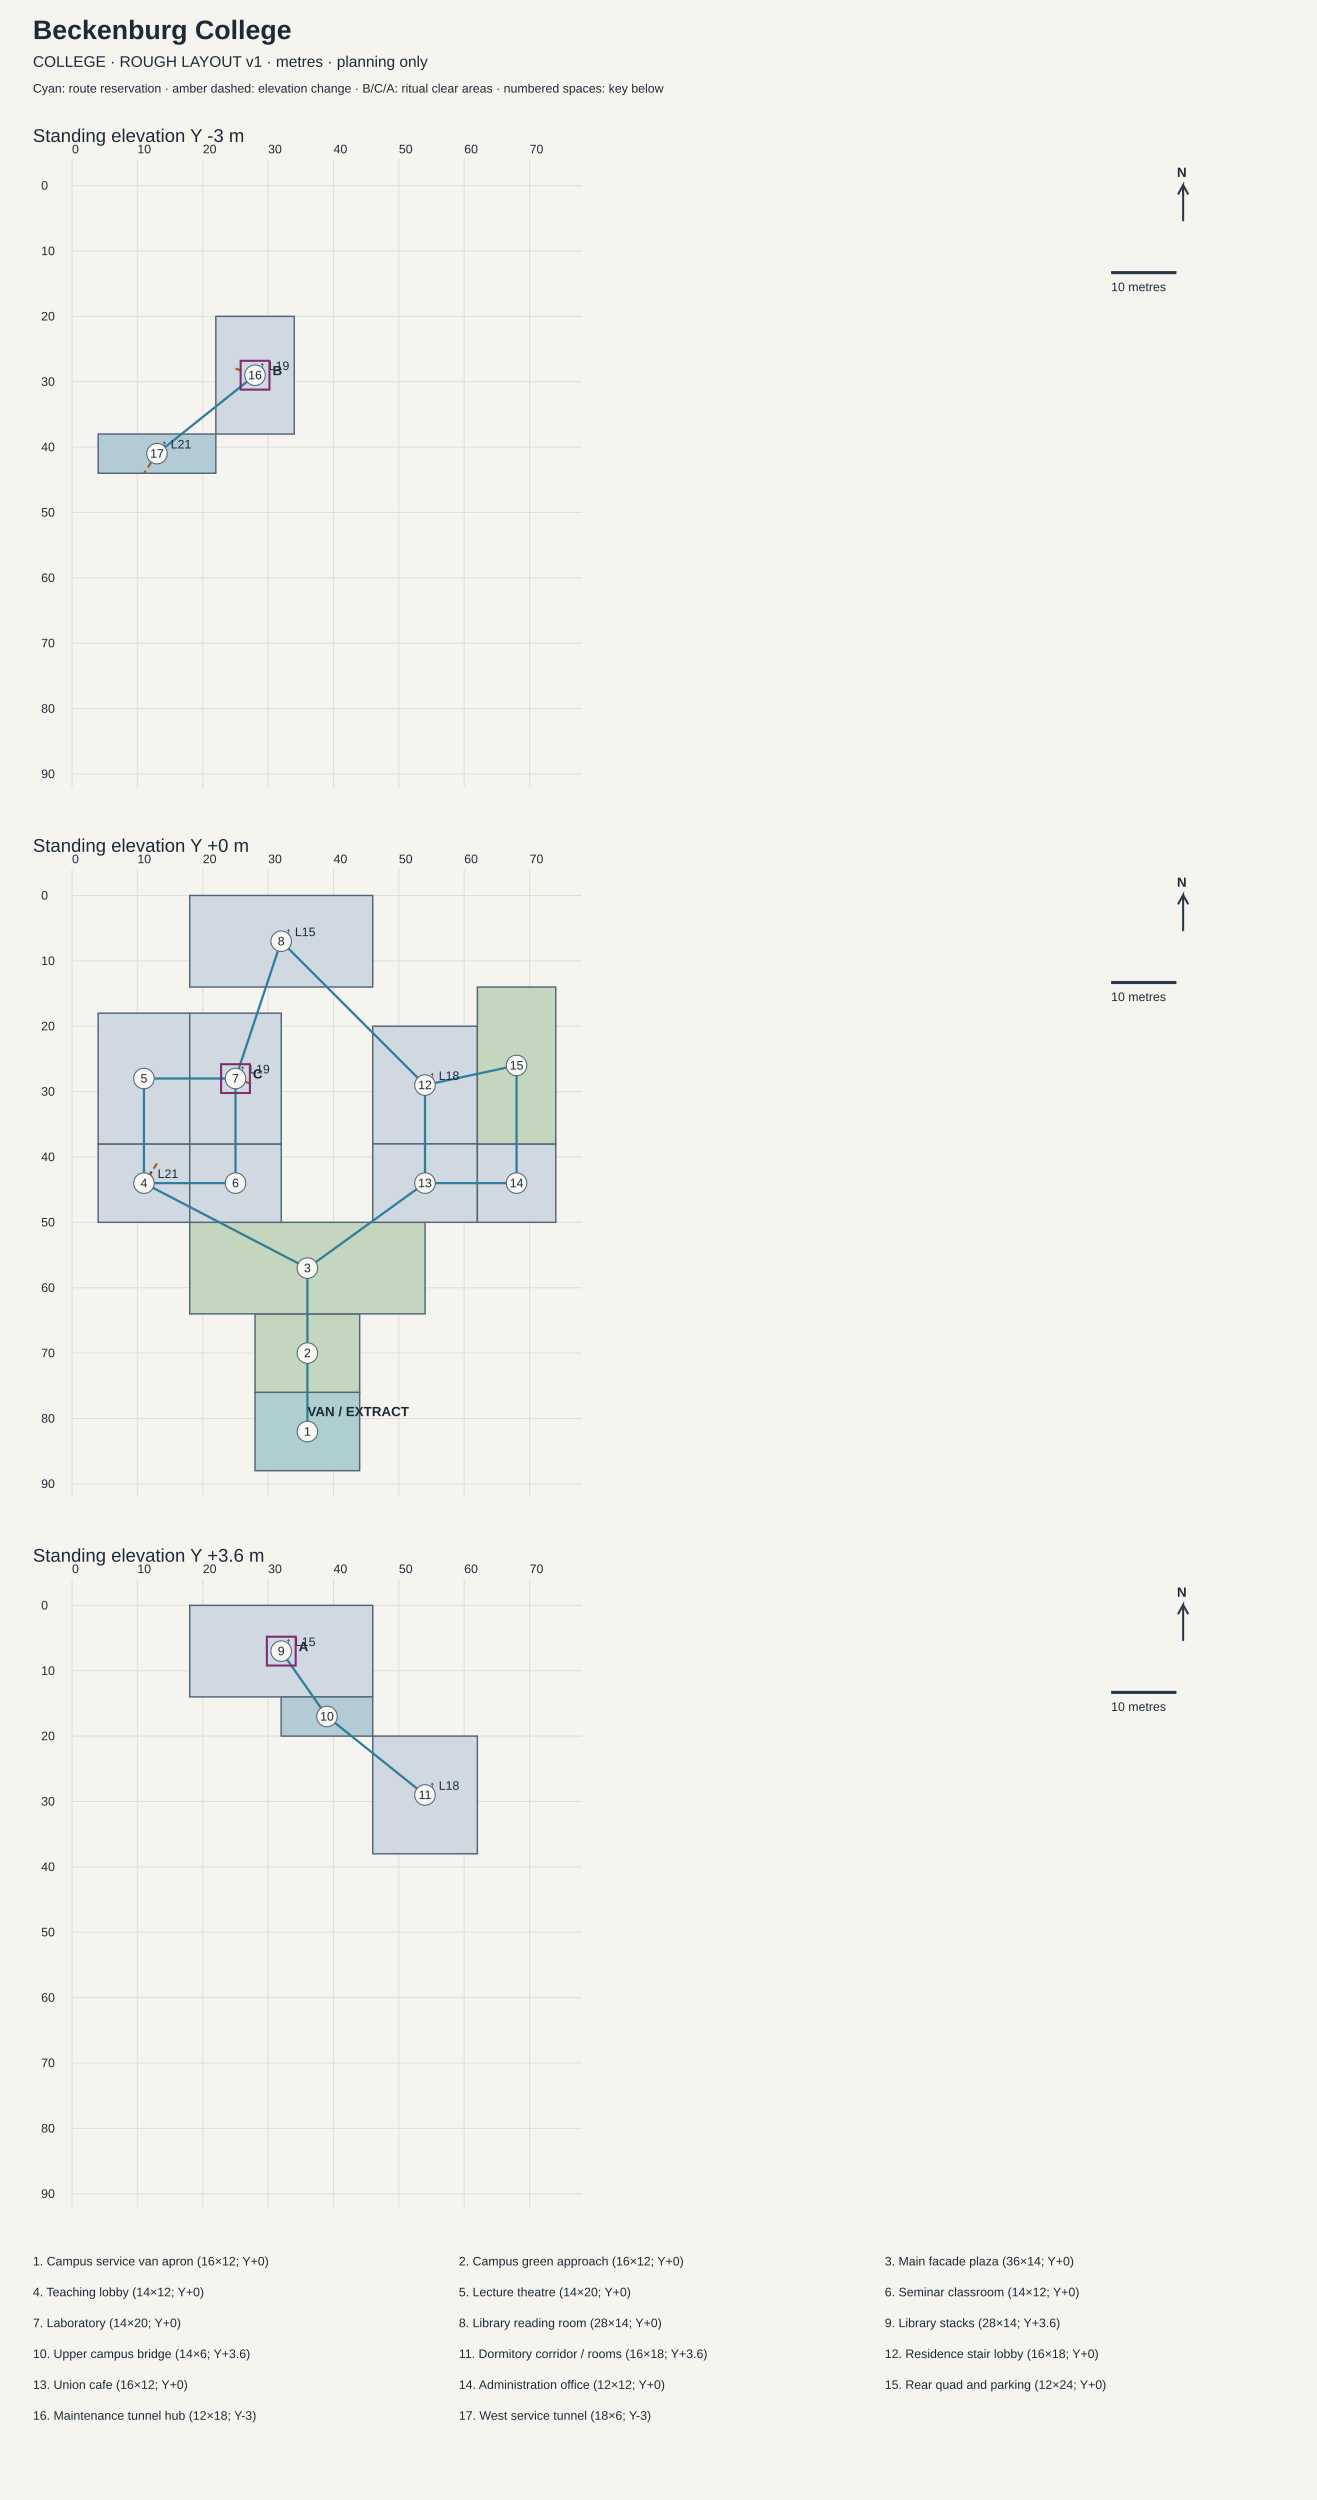
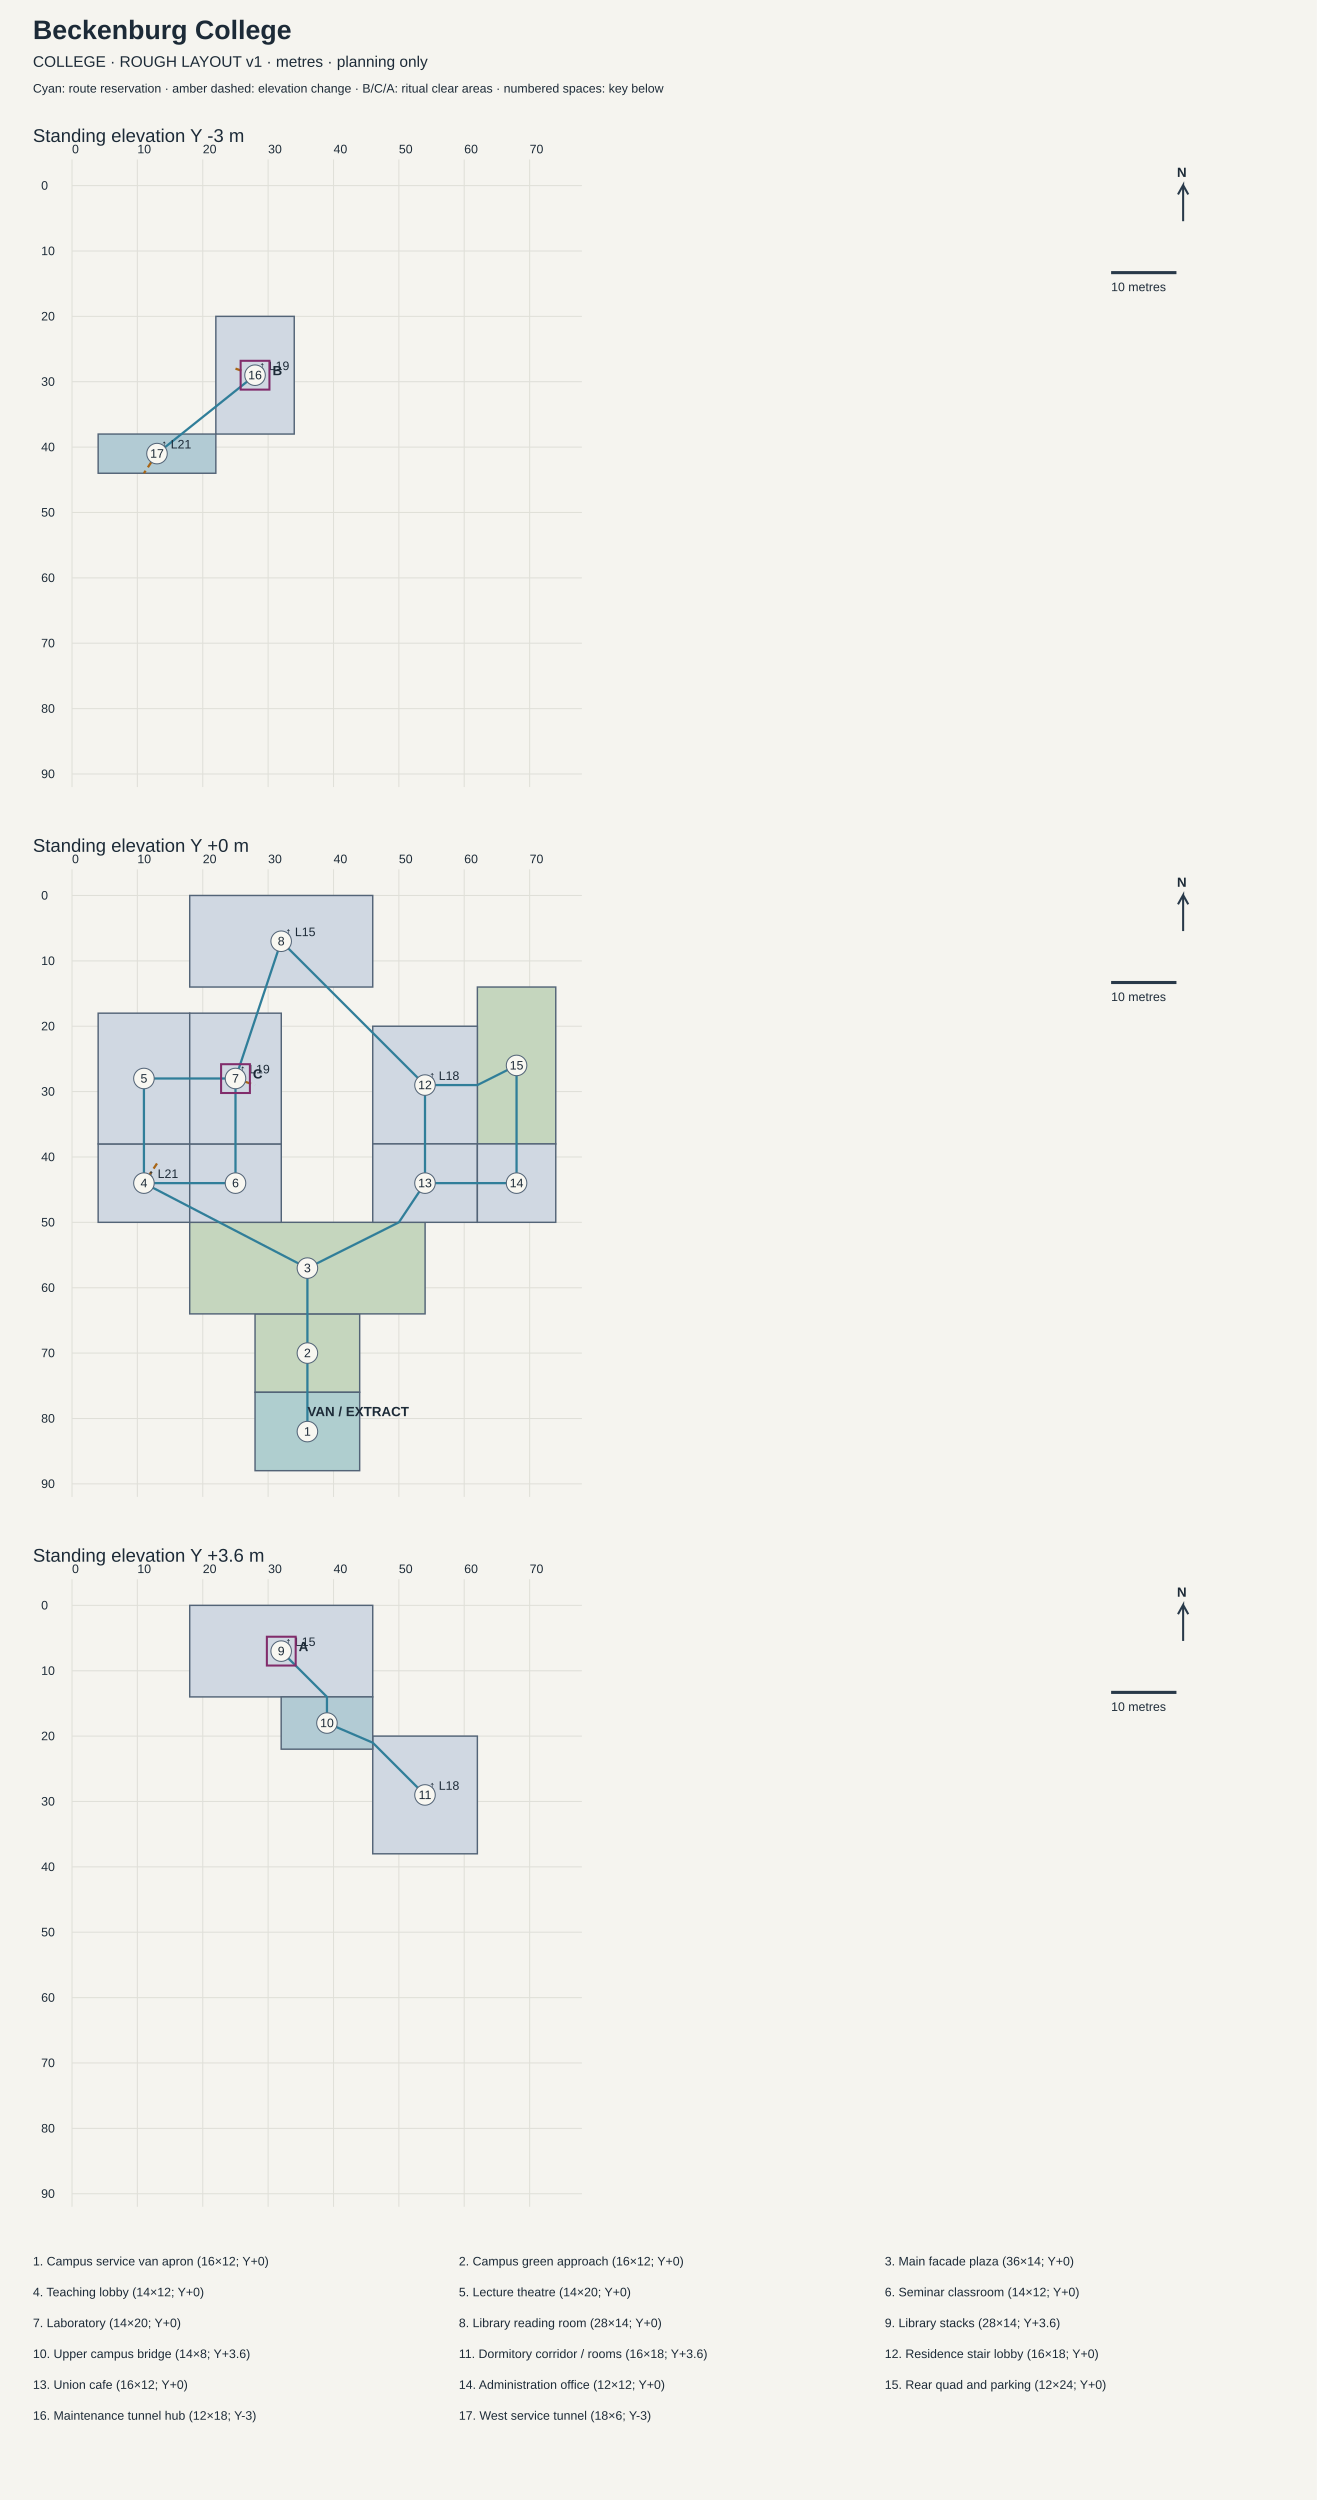
<svg xmlns="http://www.w3.org/2000/svg" width="1280" height="2430" viewBox="0 0 1280 2430">
  <style>text{font-family:Arial,sans-serif;fill:#1c2a37}.small{font-size:12px}.label{font-size:13px;font-weight:bold}.title{font-size:26px;font-weight:bold}</style>
  <rect width="100%" height="100%" fill="#f5f4ef" />
  <text x="32" y="38" class="title">Beckenburg College</text>
  <text x="32" y="65" font-size="15">COLLEGE · ROUGH LAYOUT v1 · metres · planning only</text>
  <text x="32" y="90" class="small">Cyan: route reservation · amber dashed: elevation change · B/C/A: ritual clear areas · numbered spaces: key below</text>
  <text x="32" y="138.0" font-size="18">Standing elevation Y -3 m</text>
  <path d="M70.0,155.0 v610.0" stroke="#dfdfd8" />
  <text x="70.0" y="149.0" class="small">0</text>
  <path d="M133.5,155.0 v610.0" stroke="#dfdfd8" />
  <text x="133.5" y="149.0" class="small">10</text>
  <path d="M197.1,155.0 v610.0" stroke="#dfdfd8" />
  <text x="197.1" y="149.0" class="small">20</text>
  <path d="M260.6,155.0 v610.0" stroke="#dfdfd8" />
  <text x="260.6" y="149.0" class="small">30</text>
  <path d="M324.2,155.0 v610.0" stroke="#dfdfd8" />
  <text x="324.2" y="149.0" class="small">40</text>
  <path d="M387.7,155.0 v610.0" stroke="#dfdfd8" />
  <text x="387.7" y="149.0" class="small">50</text>
  <path d="M451.2,155.0 v610.0" stroke="#dfdfd8" />
  <text x="451.2" y="149.0" class="small">60</text>
  <path d="M514.8,155.0 v610.0" stroke="#dfdfd8" />
  <text x="514.8" y="149.0" class="small">70</text>
  <path d="M70.0,180.4 h495.6" stroke="#dfdfd8" />
  <text x="40.0" y="184.4" class="small">0</text>
  <path d="M70.0,244.0 h495.6" stroke="#dfdfd8" />
  <text x="40.0" y="248.0" class="small">10</text>
  <path d="M70.0,307.5 h495.6" stroke="#dfdfd8" />
  <text x="40.0" y="311.5" class="small">20</text>
  <path d="M70.0,371.0 h495.6" stroke="#dfdfd8" />
  <text x="40.0" y="375.0" class="small">30</text>
  <path d="M70.0,434.6 h495.6" stroke="#dfdfd8" />
  <text x="40.0" y="438.6" class="small">40</text>
  <path d="M70.0,498.1 h495.6" stroke="#dfdfd8" />
  <text x="40.0" y="502.1" class="small">50</text>
  <path d="M70.0,561.7 h495.6" stroke="#dfdfd8" />
  <text x="40.0" y="565.7" class="small">60</text>
  <path d="M70.0,625.2 h495.6" stroke="#dfdfd8" />
  <text x="40.0" y="629.2" class="small">70</text>
  <path d="M70.0,688.8 h495.6" stroke="#dfdfd8" />
  <text x="40.0" y="692.8" class="small">80</text>
  <path d="M70.0,752.3 h495.6" stroke="#dfdfd8" />
  <text x="40.0" y="756.3" class="small">90</text>
  <rect x="209.8" y="307.5" width="76.2" height="114.4" fill="#d0d8e2" stroke="#536477" stroke-width="1.4" />
  <rect x="95.4" y="421.9" width="114.4" height="38.1" fill="#b2cbd4" stroke="#536477" stroke-width="1.4" />
  <path d="M228.9,358.3 L247.9,364.7" fill="none" stroke="#a86516" stroke-width="2.2" stroke-dasharray="6 4" />
  <text x="251.9" y="359.7" class="small">↕ L19</text>
  <path d="M247.9,364.7 L152.6,440.9" fill="none" stroke="#307e99" stroke-width="2.2" />
  <path d="M152.6,440.9 L139.9,460.0" fill="none" stroke="#a86516" stroke-width="2.2" stroke-dasharray="6 4" />
  <text x="156.6" y="435.9" class="small">↕ L21</text>
  <circle cx="247.9" cy="364.7" r="10" fill="#f8f7f1" stroke="#536477" />
  <text x="247.9" y="368.7" text-anchor="middle" class="small">16</text>
  <circle cx="152.6" cy="440.9" r="10" fill="#f8f7f1" stroke="#536477" />
  <text x="152.6" y="444.9" text-anchor="middle" class="small">17</text>
  <rect x="233.9" y="350.7" width="28.0" height="28.0" fill="none" stroke="#812c6b" stroke-width="2" />
  <text x="264.9" y="364.7" class="label">B</text>
  <path d="M1150,215.0 v-35 l-5,9 m5,-9 l5,9" fill="none" stroke="#283949" stroke-width="2" />
  <text x="1144" y="172.0" class="label">N</text>
  <path d="M1080,265.0 h63.5" stroke="#283949" stroke-width="3" />
  <text x="1080" y="283.0" class="small">10 metres</text>
  <text x="32" y="828.0" font-size="18">Standing elevation Y +0 m</text>
  <path d="M70.0,845.0 v610.0" stroke="#dfdfd8" />
  <text x="70.0" y="839.0" class="small">0</text>
  <path d="M133.5,845.0 v610.0" stroke="#dfdfd8" />
  <text x="133.5" y="839.0" class="small">10</text>
  <path d="M197.1,845.0 v610.0" stroke="#dfdfd8" />
  <text x="197.1" y="839.0" class="small">20</text>
  <path d="M260.6,845.0 v610.0" stroke="#dfdfd8" />
  <text x="260.6" y="839.0" class="small">30</text>
  <path d="M324.2,845.0 v610.0" stroke="#dfdfd8" />
  <text x="324.2" y="839.0" class="small">40</text>
  <path d="M387.7,845.0 v610.0" stroke="#dfdfd8" />
  <text x="387.7" y="839.0" class="small">50</text>
  <path d="M451.2,845.0 v610.0" stroke="#dfdfd8" />
  <text x="451.2" y="839.0" class="small">60</text>
  <path d="M514.8,845.0 v610.0" stroke="#dfdfd8" />
  <text x="514.8" y="839.0" class="small">70</text>
  <path d="M70.0,870.4 h495.6" stroke="#dfdfd8" />
  <text x="40.0" y="874.4" class="small">0</text>
  <path d="M70.0,934.0 h495.6" stroke="#dfdfd8" />
  <text x="40.0" y="938.0" class="small">10</text>
  <path d="M70.0,997.5 h495.6" stroke="#dfdfd8" />
  <text x="40.0" y="1001.5" class="small">20</text>
  <path d="M70.0,1061.0 h495.6" stroke="#dfdfd8" />
  <text x="40.0" y="1065.0" class="small">30</text>
  <path d="M70.0,1124.6 h495.6" stroke="#dfdfd8" />
  <text x="40.0" y="1128.6" class="small">40</text>
  <path d="M70.0,1188.1 h495.6" stroke="#dfdfd8" />
  <text x="40.0" y="1192.1" class="small">50</text>
  <path d="M70.0,1251.7 h495.6" stroke="#dfdfd8" />
  <text x="40.0" y="1255.7" class="small">60</text>
  <path d="M70.0,1315.2 h495.6" stroke="#dfdfd8" />
  <text x="40.0" y="1319.2" class="small">70</text>
  <path d="M70.0,1378.8 h495.6" stroke="#dfdfd8" />
  <text x="40.0" y="1382.8" class="small">80</text>
  <path d="M70.0,1442.3 h495.6" stroke="#dfdfd8" />
  <text x="40.0" y="1446.3" class="small">90</text>
-   <rect x="247.9" y="1353.3" width="101.7" height="76.2" fill="#afcecf" stroke="#536477" stroke-width="1.4" />
  <rect x="247.9" y="1277.1" width="101.7" height="76.2" fill="#c5d6be" stroke="#536477" stroke-width="1.4" />
  <rect x="184.4" y="1188.1" width="228.8" height="89.0" fill="#c5d6be" stroke="#536477" stroke-width="1.4" />
+   <rect x="464.0" y="959.4" width="76.2" height="152.5" fill="#c5d6be" stroke="#536477" stroke-width="1.4" />
+   <rect x="247.9" y="1353.3" width="101.7" height="76.2" fill="#afcecf" stroke="#536477" stroke-width="1.4" />
  <rect x="95.4" y="1111.9" width="89.0" height="76.2" fill="#d0d8e2" stroke="#536477" stroke-width="1.4" />
  <rect x="95.4" y="984.8" width="89.0" height="127.1" fill="#d0d8e2" stroke="#536477" stroke-width="1.4" />
  <rect x="184.4" y="1111.9" width="89.0" height="76.2" fill="#d0d8e2" stroke="#536477" stroke-width="1.4" />
  <rect x="184.4" y="984.8" width="89.0" height="127.1" fill="#d0d8e2" stroke="#536477" stroke-width="1.4" />
  <rect x="184.4" y="870.4" width="177.9" height="89.0" fill="#d0d8e2" stroke="#536477" stroke-width="1.4" />
  <rect x="362.3" y="997.5" width="101.7" height="114.4" fill="#d0d8e2" stroke="#536477" stroke-width="1.4" />
  <rect x="362.3" y="1111.9" width="101.7" height="76.2" fill="#d0d8e2" stroke="#536477" stroke-width="1.4" />
  <rect x="464.0" y="1111.9" width="76.2" height="76.2" fill="#d0d8e2" stroke="#536477" stroke-width="1.4" />
-   <rect x="464.0" y="959.4" width="76.2" height="152.5" fill="#c5d6be" stroke="#536477" stroke-width="1.4" />
-   <path d="M298.8,1391.5 L298.8,1315.2" fill="none" stroke="#307e99" stroke-width="2.2" />
-   <path d="M298.8,1315.2 L298.8,1232.6" fill="none" stroke="#307e99" stroke-width="2.2" />
+   <path d="M298.8,1391.5 L298.8,1353.3 L298.8,1315.2" fill="none" stroke="#307e99" stroke-width="2.2" />
+   <path d="M298.8,1315.2 L298.8,1277.1 L298.8,1232.6" fill="none" stroke="#307e99" stroke-width="2.2" />
  <path d="M298.8,1232.6 L139.9,1150.0" fill="none" stroke="#307e99" stroke-width="2.2" />
-   <path d="M139.9,1150.0 L139.9,1048.3" fill="none" stroke="#307e99" stroke-width="2.2" />
-   <path d="M139.9,1048.3 L228.9,1048.3" fill="none" stroke="#307e99" stroke-width="2.2" />
-   <path d="M228.9,1048.3 L228.9,1150.0" fill="none" stroke="#307e99" stroke-width="2.2" />
-   <path d="M228.9,1150.0 L139.9,1150.0" fill="none" stroke="#307e99" stroke-width="2.2" />
+   <path d="M139.9,1150.0 L139.9,1111.9 L139.9,1048.3" fill="none" stroke="#307e99" stroke-width="2.2" />
+   <path d="M139.9,1048.3 L184.4,1048.3 L228.9,1048.3" fill="none" stroke="#307e99" stroke-width="2.2" />
+   <path d="M228.9,1048.3 L228.9,1111.9 L228.9,1150.0" fill="none" stroke="#307e99" stroke-width="2.2" />
+   <path d="M228.9,1150.0 L184.4,1150.0 L139.9,1150.0" fill="none" stroke="#307e99" stroke-width="2.2" />
  <path d="M228.9,1048.3 L273.3,914.9" fill="none" stroke="#307e99" stroke-width="2.2" />
  <path d="M273.3,914.9 L413.1,1054.7" fill="none" stroke="#307e99" stroke-width="2.2" />
-   <path d="M413.1,1054.7 L413.1,1150.0" fill="none" stroke="#307e99" stroke-width="2.2" />
-   <path d="M413.1,1150.0 L298.8,1232.6" fill="none" stroke="#307e99" stroke-width="2.2" />
-   <path d="M413.1,1150.0 L502.1,1150.0" fill="none" stroke="#307e99" stroke-width="2.2" />
-   <path d="M502.1,1150.0 L502.1,1035.6" fill="none" stroke="#307e99" stroke-width="2.2" />
-   <path d="M502.1,1035.6 L413.1,1054.7" fill="none" stroke="#307e99" stroke-width="2.2" />
+   <path d="M413.1,1054.7 L413.1,1111.9 L413.1,1150.0" fill="none" stroke="#307e99" stroke-width="2.2" />
+   <path d="M413.1,1150.0 L387.7,1188.1 L298.8,1232.6" fill="none" stroke="#307e99" stroke-width="2.2" />
+   <path d="M413.1,1150.0 L464.0,1150.0 L502.1,1150.0" fill="none" stroke="#307e99" stroke-width="2.2" />
+   <path d="M502.1,1150.0 L502.1,1111.9 L502.1,1035.6" fill="none" stroke="#307e99" stroke-width="2.2" />
+   <path d="M502.1,1035.6 L464.0,1054.7 L413.1,1054.7" fill="none" stroke="#307e99" stroke-width="2.2" />
  <path d="M273.3,914.9 L273.3,914.9" fill="none" stroke="#a86516" stroke-width="2.2" stroke-dasharray="6 4" />
  <text x="277.3" y="909.9" class="small">↕ L15</text>
  <path d="M413.1,1054.7 L413.1,1054.7" fill="none" stroke="#a86516" stroke-width="2.2" stroke-dasharray="6 4" />
  <text x="417.1" y="1049.7" class="small">↕ L18</text>
  <path d="M228.9,1048.3 L247.9,1054.7" fill="none" stroke="#a86516" stroke-width="2.2" stroke-dasharray="6 4" />
  <text x="232.9" y="1043.3" class="small">↕ L19</text>
  <path d="M152.6,1130.9 L139.9,1150.0" fill="none" stroke="#a86516" stroke-width="2.2" stroke-dasharray="6 4" />
  <text x="143.9" y="1145.0" class="small">↕ L21</text>
  <circle cx="298.8" cy="1391.5" r="10" fill="#f8f7f1" stroke="#536477" />
  <text x="298.8" y="1395.5" text-anchor="middle" class="small">1</text>
  <circle cx="298.8" cy="1315.2" r="10" fill="#f8f7f1" stroke="#536477" />
  <text x="298.8" y="1319.2" text-anchor="middle" class="small">2</text>
  <circle cx="298.8" cy="1232.6" r="10" fill="#f8f7f1" stroke="#536477" />
  <text x="298.8" y="1236.6" text-anchor="middle" class="small">3</text>
  <circle cx="139.9" cy="1150.0" r="10" fill="#f8f7f1" stroke="#536477" />
  <text x="139.9" y="1154.0" text-anchor="middle" class="small">4</text>
  <circle cx="139.9" cy="1048.3" r="10" fill="#f8f7f1" stroke="#536477" />
  <text x="139.9" y="1052.3" text-anchor="middle" class="small">5</text>
  <circle cx="228.9" cy="1150.0" r="10" fill="#f8f7f1" stroke="#536477" />
  <text x="228.9" y="1154.0" text-anchor="middle" class="small">6</text>
  <circle cx="228.9" cy="1048.3" r="10" fill="#f8f7f1" stroke="#536477" />
  <text x="228.9" y="1052.3" text-anchor="middle" class="small">7</text>
  <circle cx="273.3" cy="914.9" r="10" fill="#f8f7f1" stroke="#536477" />
  <text x="273.3" y="918.9" text-anchor="middle" class="small">8</text>
  <circle cx="413.1" cy="1054.7" r="10" fill="#f8f7f1" stroke="#536477" />
  <text x="413.1" y="1058.7" text-anchor="middle" class="small">12</text>
  <circle cx="413.1" cy="1150.0" r="10" fill="#f8f7f1" stroke="#536477" />
  <text x="413.1" y="1154.0" text-anchor="middle" class="small">13</text>
  <circle cx="502.1" cy="1150.0" r="10" fill="#f8f7f1" stroke="#536477" />
  <text x="502.1" y="1154.0" text-anchor="middle" class="small">14</text>
  <circle cx="502.1" cy="1035.6" r="10" fill="#f8f7f1" stroke="#536477" />
  <text x="502.1" y="1039.6" text-anchor="middle" class="small">15</text>
  <rect x="214.9" y="1034.4" width="28.0" height="28.0" fill="none" stroke="#812c6b" stroke-width="2" />
  <text x="245.8" y="1048.3" class="label">C</text>
  <text x="298.8" y="1376.5" class="label">VAN / EXTRACT</text>
  <path d="M1150,905.0 v-35 l-5,9 m5,-9 l5,9" fill="none" stroke="#283949" stroke-width="2" />
  <text x="1144" y="862.0" class="label">N</text>
  <path d="M1080,955.0 h63.5" stroke="#283949" stroke-width="3" />
  <text x="1080" y="973.0" class="small">10 metres</text>
  <text x="32" y="1518.0" font-size="18">Standing elevation Y +3.6 m</text>
  <path d="M70.0,1535.0 v610.0" stroke="#dfdfd8" />
  <text x="70.0" y="1529.0" class="small">0</text>
  <path d="M133.5,1535.0 v610.0" stroke="#dfdfd8" />
  <text x="133.5" y="1529.0" class="small">10</text>
  <path d="M197.1,1535.0 v610.0" stroke="#dfdfd8" />
  <text x="197.1" y="1529.0" class="small">20</text>
  <path d="M260.6,1535.0 v610.0" stroke="#dfdfd8" />
  <text x="260.6" y="1529.0" class="small">30</text>
  <path d="M324.2,1535.0 v610.0" stroke="#dfdfd8" />
  <text x="324.2" y="1529.0" class="small">40</text>
  <path d="M387.7,1535.0 v610.0" stroke="#dfdfd8" />
  <text x="387.7" y="1529.0" class="small">50</text>
  <path d="M451.2,1535.0 v610.0" stroke="#dfdfd8" />
  <text x="451.2" y="1529.0" class="small">60</text>
  <path d="M514.8,1535.0 v610.0" stroke="#dfdfd8" />
  <text x="514.8" y="1529.0" class="small">70</text>
  <path d="M70.0,1560.4 h495.6" stroke="#dfdfd8" />
  <text x="40.0" y="1564.4" class="small">0</text>
  <path d="M70.0,1624.0 h495.6" stroke="#dfdfd8" />
  <text x="40.0" y="1628.0" class="small">10</text>
  <path d="M70.0,1687.5 h495.6" stroke="#dfdfd8" />
  <text x="40.0" y="1691.5" class="small">20</text>
  <path d="M70.0,1751.0 h495.6" stroke="#dfdfd8" />
  <text x="40.0" y="1755.0" class="small">30</text>
  <path d="M70.0,1814.6 h495.6" stroke="#dfdfd8" />
  <text x="40.0" y="1818.6" class="small">40</text>
  <path d="M70.0,1878.1 h495.6" stroke="#dfdfd8" />
  <text x="40.0" y="1882.1" class="small">50</text>
  <path d="M70.0,1941.7 h495.6" stroke="#dfdfd8" />
  <text x="40.0" y="1945.7" class="small">60</text>
  <path d="M70.0,2005.2 h495.6" stroke="#dfdfd8" />
  <text x="40.0" y="2009.2" class="small">70</text>
  <path d="M70.0,2068.8 h495.6" stroke="#dfdfd8" />
  <text x="40.0" y="2072.8" class="small">80</text>
  <path d="M70.0,2132.3 h495.6" stroke="#dfdfd8" />
  <text x="40.0" y="2136.3" class="small">90</text>
  <rect x="184.4" y="1560.4" width="177.9" height="89.0" fill="#d0d8e2" stroke="#536477" stroke-width="1.4" />
-   <rect x="273.3" y="1649.4" width="89.0" height="38.1" fill="#b2cbd4" stroke="#536477" stroke-width="1.4" />
  <rect x="362.3" y="1687.5" width="101.7" height="114.4" fill="#d0d8e2" stroke="#536477" stroke-width="1.4" />
+   <rect x="273.3" y="1649.4" width="89.0" height="50.8" fill="#b2cbd4" stroke="#536477" stroke-width="1.4" />
  <path d="M273.3,1604.9 L273.3,1604.9" fill="none" stroke="#a86516" stroke-width="2.2" stroke-dasharray="6 4" />
  <text x="277.3" y="1599.9" class="small">↕ L15</text>
-   <path d="M273.3,1604.9 L317.8,1668.4" fill="none" stroke="#307e99" stroke-width="2.2" />
-   <path d="M317.8,1668.4 L413.1,1744.7" fill="none" stroke="#307e99" stroke-width="2.2" />
+   <path d="M273.3,1604.9 L317.8,1649.4 L317.8,1674.8" fill="none" stroke="#307e99" stroke-width="2.2" />
+   <path d="M317.8,1674.8 L362.3,1693.9 L413.1,1744.7" fill="none" stroke="#307e99" stroke-width="2.2" />
  <path d="M413.1,1744.7 L413.1,1744.7" fill="none" stroke="#a86516" stroke-width="2.2" stroke-dasharray="6 4" />
  <text x="417.1" y="1739.7" class="small">↕ L18</text>
  <circle cx="273.3" cy="1604.9" r="10" fill="#f8f7f1" stroke="#536477" />
  <text x="273.3" y="1608.9" text-anchor="middle" class="small">9</text>
-   <circle cx="317.8" cy="1668.4" r="10" fill="#f8f7f1" stroke="#536477" />
-   <text x="317.8" y="1672.4" text-anchor="middle" class="small">10</text>
+   <circle cx="317.8" cy="1674.8" r="10" fill="#f8f7f1" stroke="#536477" />
+   <text x="317.8" y="1678.8" text-anchor="middle" class="small">10</text>
  <circle cx="413.1" cy="1744.7" r="10" fill="#f8f7f1" stroke="#536477" />
  <text x="413.1" y="1748.7" text-anchor="middle" class="small">11</text>
  <rect x="259.4" y="1590.9" width="28.0" height="28.0" fill="none" stroke="#812c6b" stroke-width="2" />
  <text x="290.3" y="1604.9" class="label">A</text>
  <path d="M1150,1595.0 v-35 l-5,9 m5,-9 l5,9" fill="none" stroke="#283949" stroke-width="2" />
  <text x="1144" y="1552.0" class="label">N</text>
  <path d="M1080,1645.0 h63.5" stroke="#283949" stroke-width="3" />
  <text x="1080" y="1663.0" class="small">10 metres</text>
  <text x="32" y="2202.0" class="small">1. Campus service van apron (16×12; Y+0)</text>
  <text x="446" y="2202.0" class="small">2. Campus green approach (16×12; Y+0)</text>
  <text x="860" y="2202.0" class="small">3. Main facade plaza (36×14; Y+0)</text>
  <text x="32" y="2232.0" class="small">4. Teaching lobby (14×12; Y+0)</text>
  <text x="446" y="2232.0" class="small">5. Lecture theatre (14×20; Y+0)</text>
  <text x="860" y="2232.0" class="small">6. Seminar classroom (14×12; Y+0)</text>
  <text x="32" y="2262.0" class="small">7. Laboratory (14×20; Y+0)</text>
  <text x="446" y="2262.0" class="small">8. Library reading room (28×14; Y+0)</text>
  <text x="860" y="2262.0" class="small">9. Library stacks (28×14; Y+3.6)</text>
-   <text x="32" y="2292.0" class="small">10. Upper campus bridge (14×6; Y+3.6)</text>
+   <text x="32" y="2292.0" class="small">10. Upper campus bridge (14×8; Y+3.6)</text>
  <text x="446" y="2292.0" class="small">11. Dormitory corridor / rooms (16×18; Y+3.6)</text>
  <text x="860" y="2292.0" class="small">12. Residence stair lobby (16×18; Y+0)</text>
  <text x="32" y="2322.0" class="small">13. Union cafe (16×12; Y+0)</text>
  <text x="446" y="2322.0" class="small">14. Administration office (12×12; Y+0)</text>
  <text x="860" y="2322.0" class="small">15. Rear quad and parking (12×24; Y+0)</text>
  <text x="32" y="2352.0" class="small">16. Maintenance tunnel hub (12×18; Y-3)</text>
  <text x="446" y="2352.0" class="small">17. West service tunnel (18×6; Y-3)</text>
</svg>
